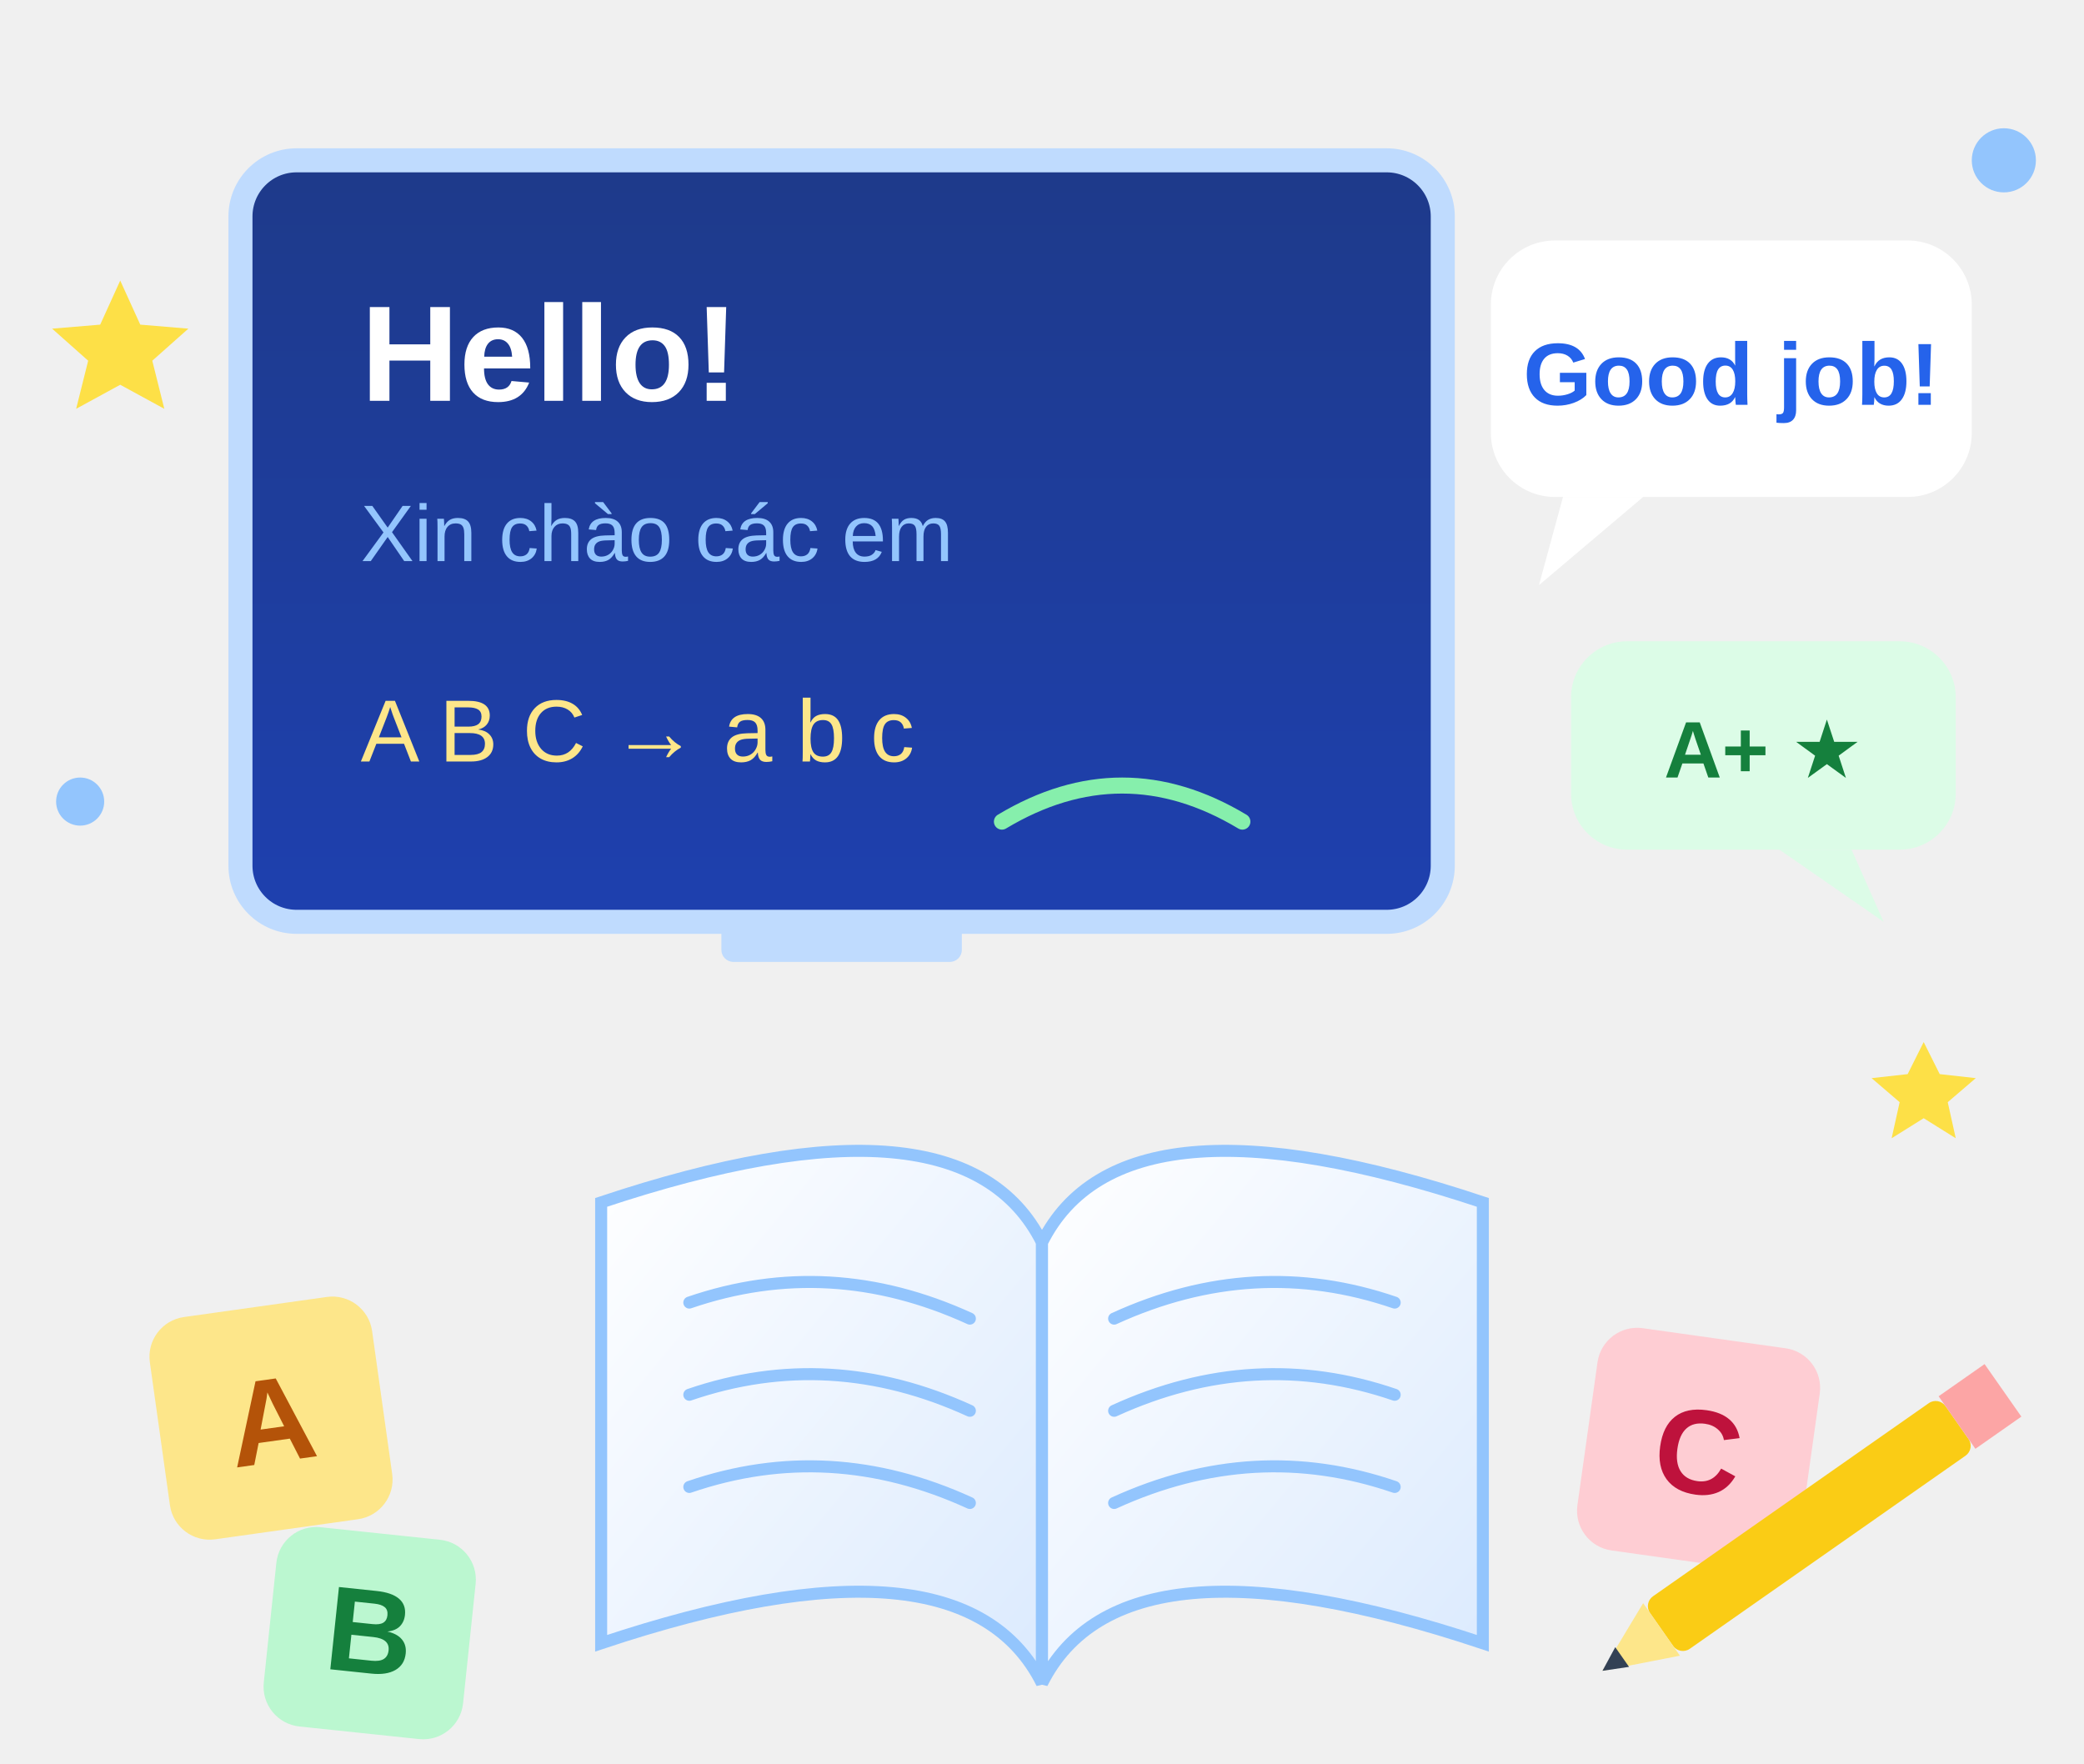
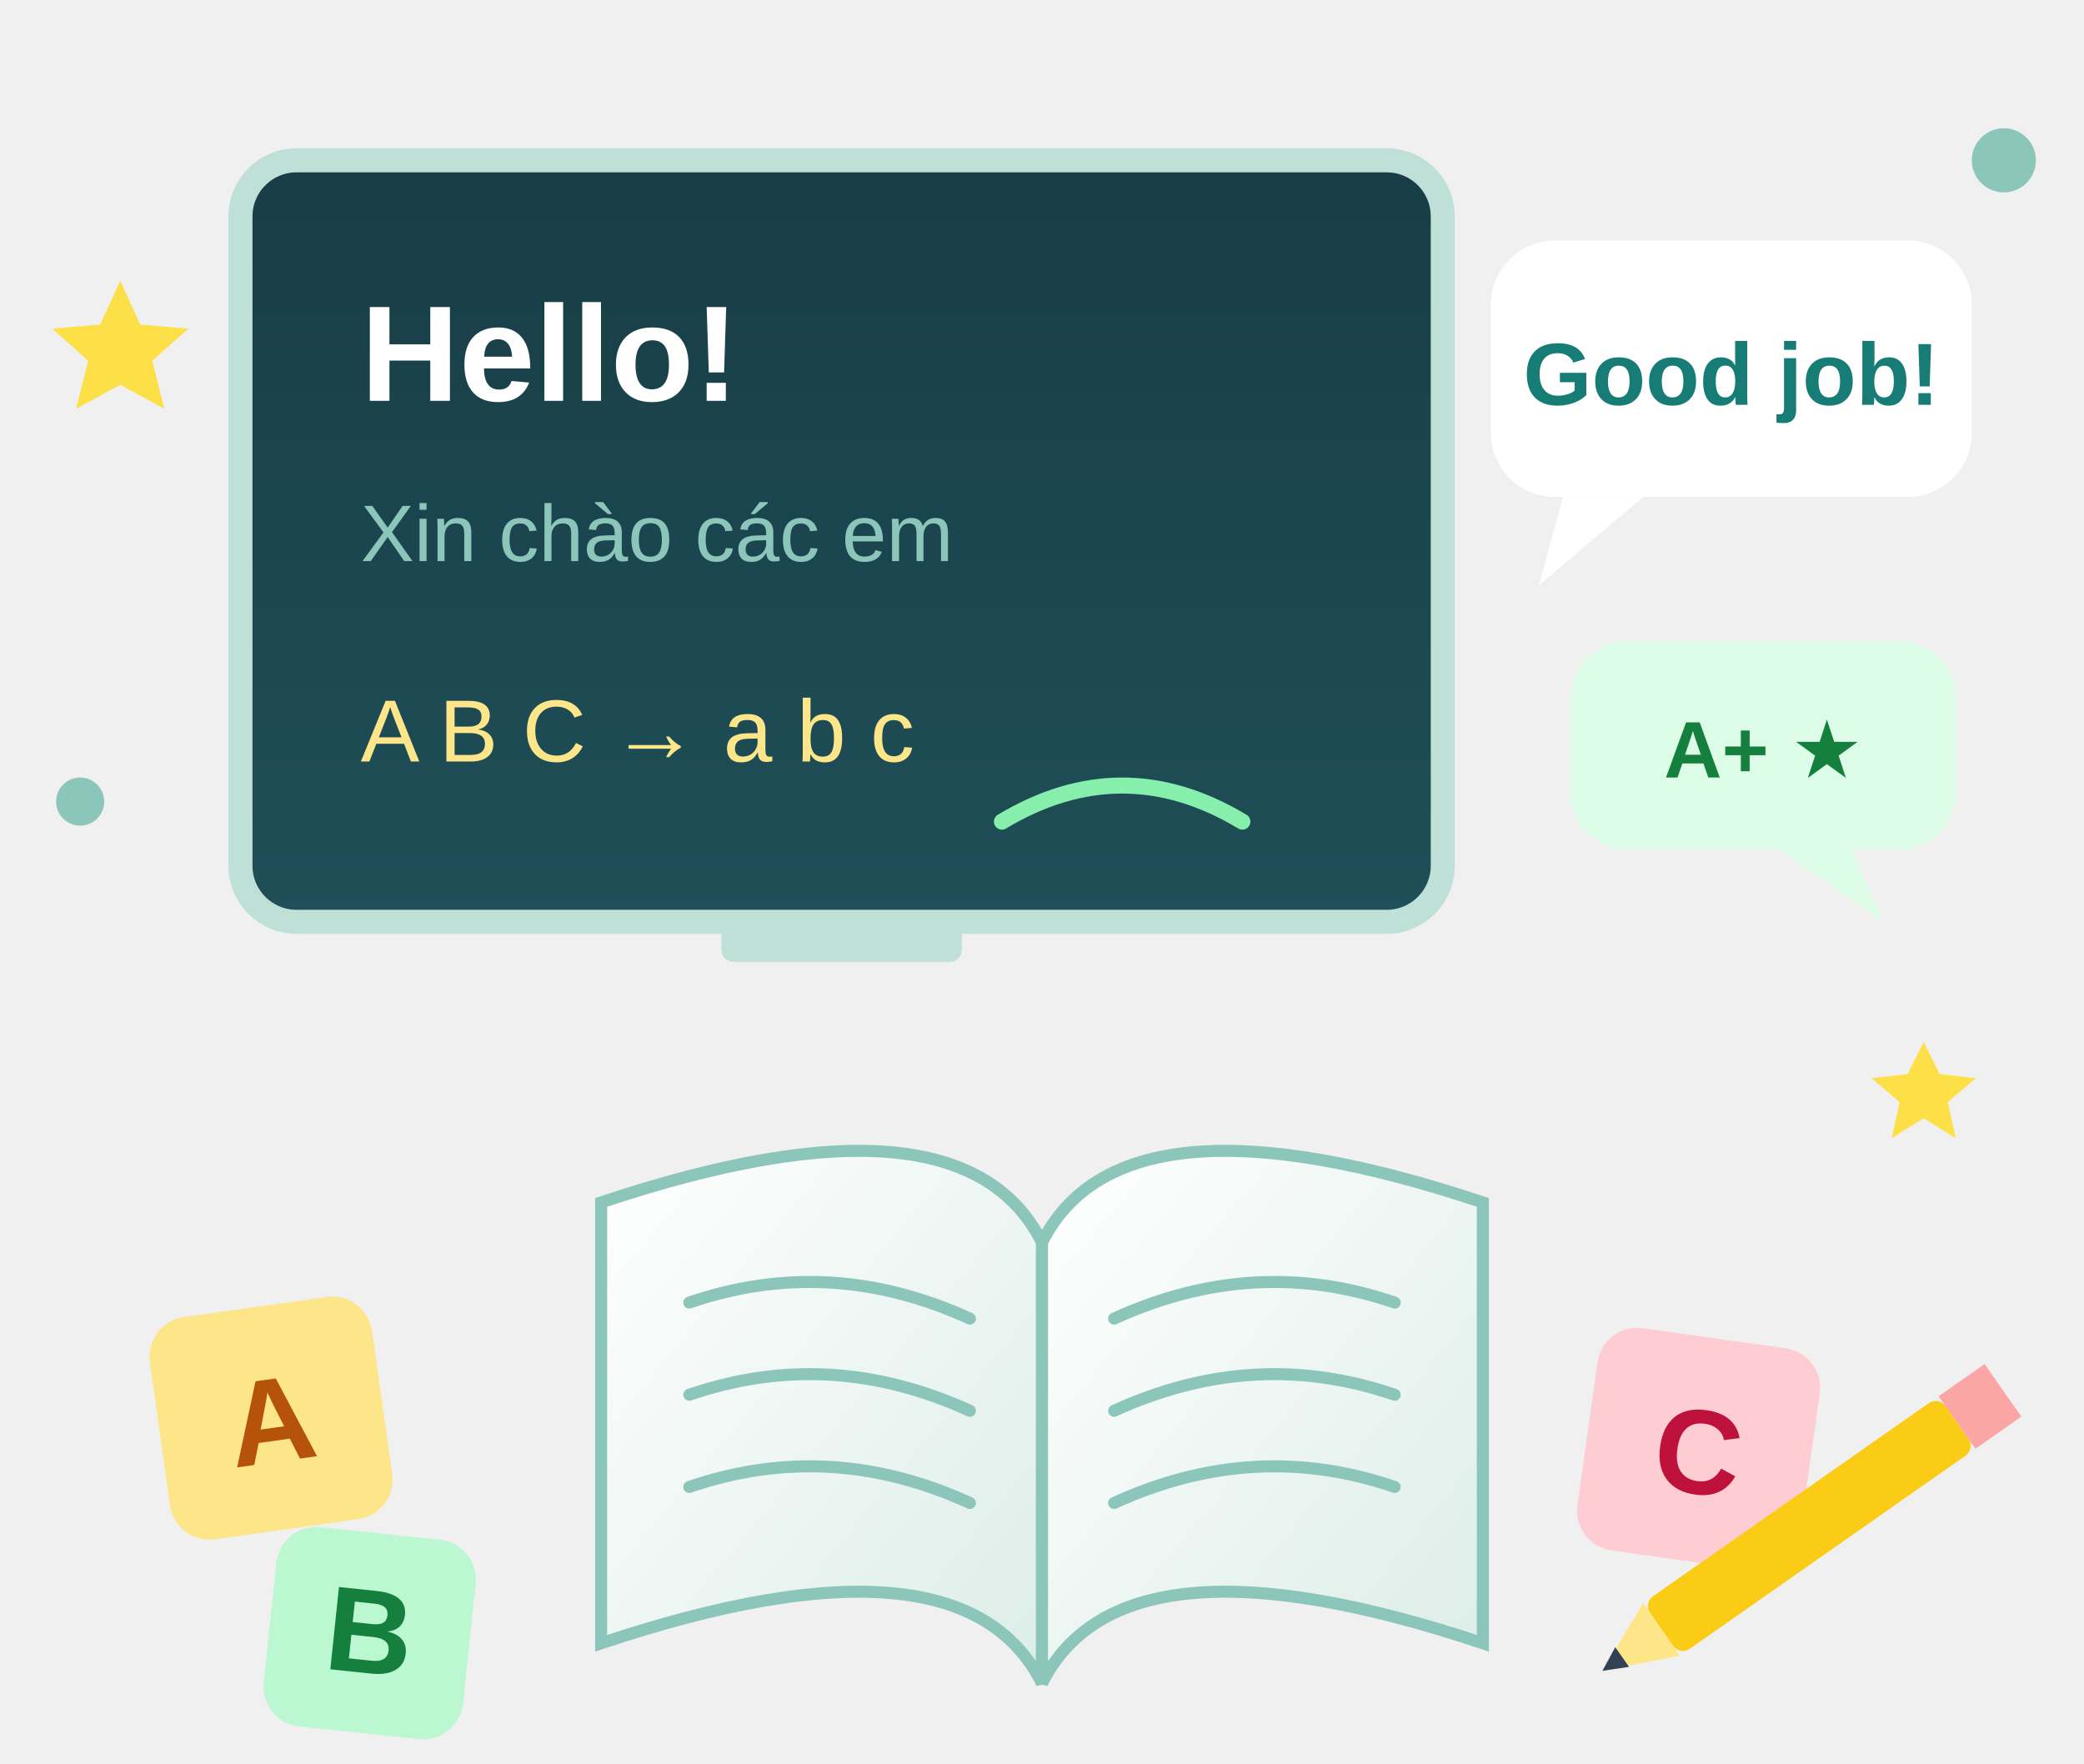
<svg xmlns="http://www.w3.org/2000/svg" viewBox="0 0 520 440" role="img" aria-label="Minh họa lớp học tiếng Anh">
  <defs>
    <linearGradient id="g-board" x1="0" y1="0" x2="0" y2="1">
-       <stop offset="0" stop-color="#1e3a8a" />
-       <stop offset="1" stop-color="#1e40af" />
+       <stop offset="0" stop-color="#183d46" />
+       <stop offset="1" stop-color="#1f4f58" />
    </linearGradient>
    <linearGradient id="g-book" x1="0" y1="0" x2="1" y2="1">
      <stop offset="0" stop-color="#ffffff" />
-       <stop offset="1" stop-color="#dbeafe" />
+       <stop offset="1" stop-color="#dcede7" />
    </linearGradient>
  </defs>
-   <rect x="60" y="40" width="300" height="190" rx="14" fill="url(#g-board)" stroke="#bfdbfe" stroke-width="6" />
+   <rect x="60" y="40" width="300" height="190" rx="14" fill="url(#g-board)" stroke="#bfe0d7" stroke-width="6" />
  <text x="90" y="100" font-family="Segoe UI, Arial, sans-serif" font-size="34" font-weight="700" fill="#ffffff">Hello!</text>
-   <text x="90" y="140" font-family="Segoe UI, Arial, sans-serif" font-size="20" fill="#93c5fd">Xin chào các em</text>
+   <text x="90" y="140" font-family="Segoe UI, Arial, sans-serif" font-size="20" fill="#8cc5b9">Xin chào các em</text>
  <text x="90" y="190" font-family="Segoe UI, Arial, sans-serif" font-size="22" fill="#fde68a">A  B  C  →  a  b  c</text>
  <path d="M250 205 q30 -18 60 0" stroke="#86efac" stroke-width="4" fill="none" stroke-linecap="round" />
-   <rect x="180" y="230" width="60" height="10" rx="3" fill="#bfdbfe" />
+   <rect x="180" y="230" width="60" height="10" rx="3" fill="#bfe0d7" />
  <g transform="translate(372 60)">
    <rect width="120" height="64" rx="16" fill="#ffffff" />
    <path d="M18 64 l-6 22 l26 -22z" fill="#ffffff" />
-     <text x="60" y="41" text-anchor="middle" font-family="Segoe UI, Arial, sans-serif" font-size="22" font-weight="700" fill="#2563eb">Good job!</text>
+     <text x="60" y="41" text-anchor="middle" font-family="Segoe UI, Arial, sans-serif" font-size="22" font-weight="700" fill="#167c75">Good job!</text>
  </g>
  <g transform="translate(392 160)">
    <rect width="96" height="52" rx="14" fill="#dcfce7" />
    <path d="M70 52 l8 18 l-26 -18z" fill="#dcfce7" />
    <text x="48" y="34" text-anchor="middle" font-family="Segoe UI, Arial, sans-serif" font-size="20" font-weight="700" fill="#15803d">A+ ★</text>
  </g>
  <g transform="translate(150 280)">
-     <path d="M0 20 q90 -30 110 10 v110 q-20 -40 -110 -10z" fill="url(#g-book)" stroke="#93c5fd" stroke-width="3" />
-     <path d="M220 20 q-90 -30 -110 10 v110 q20 -40 110 -10z" fill="url(#g-book)" stroke="#93c5fd" stroke-width="3" />
-     <g fill="none" stroke="#93c5fd" stroke-width="3" stroke-linecap="round">
+     <path d="M0 20 q90 -30 110 10 v110 q-20 -40 -110 -10z" fill="url(#g-book)" stroke="#8cc5b9" stroke-width="3" />
+     <path d="M220 20 q-90 -30 -110 10 v110 q20 -40 110 -10z" fill="url(#g-book)" stroke="#8cc5b9" stroke-width="3" />
+     <g fill="none" stroke="#8cc5b9" stroke-width="3" stroke-linecap="round">
      <path d="M22 45 q35 -12 70 4" />
      <path d="M22 68 q35 -12 70 4" />
      <path d="M22 91 q35 -12 70 4" />
      <path d="M128 49 q35 -16 70 -4" />
      <path d="M128 72 q35 -16 70 -4" />
      <path d="M128 95 q35 -16 70 -4" />
    </g>
  </g>
  <g font-family="Segoe UI, Arial, sans-serif" font-weight="800" font-size="30" text-anchor="middle">
    <g transform="translate(36 330) rotate(-8)">
      <rect width="56" height="56" rx="10" fill="#fde68a" />
      <text x="28" y="39" fill="#b45309">A</text>
    </g>
    <g transform="translate(70 380) rotate(6)">
      <rect width="50" height="50" rx="10" fill="#bbf7d0" />
      <text x="25" y="35" fill="#15803d">B</text>
    </g>
    <g transform="translate(400 330) rotate(8)">
      <rect width="56" height="56" rx="10" fill="#fecdd3" />
      <text x="28" y="39" fill="#be123c">C</text>
    </g>
  </g>
  <g transform="translate(410 400) rotate(-35)">
    <rect width="90" height="16" rx="3" fill="#facc15" />
    <rect x="90" width="14" height="16" fill="#fca5a5" />
    <path d="M0 0 l-18 8 l18 8z" fill="#fde68a" />
    <path d="M-12 5 l-6 3 l6 3z" fill="#334155" />
  </g>
  <g fill="#fde047">
    <path d="M30 70 l5 11 l12 1 l-9 8 l3 12 l-11 -6 l-11 6 l3 -12 l-9 -8 l12 -1z" />
    <path d="M480 260 l4 8 l9 1 l-7 6 l2 9 l-8 -5 l-8 5 l2 -9 l-7 -6 l9 -1z" />
  </g>
-   <circle cx="20" cy="200" r="6" fill="#93c5fd" />
-   <circle cx="500" cy="40" r="8" fill="#93c5fd" />
+   <circle cx="20" cy="200" r="6" fill="#8cc5b9" />
+   <circle cx="500" cy="40" r="8" fill="#8cc5b9" />
</svg>
